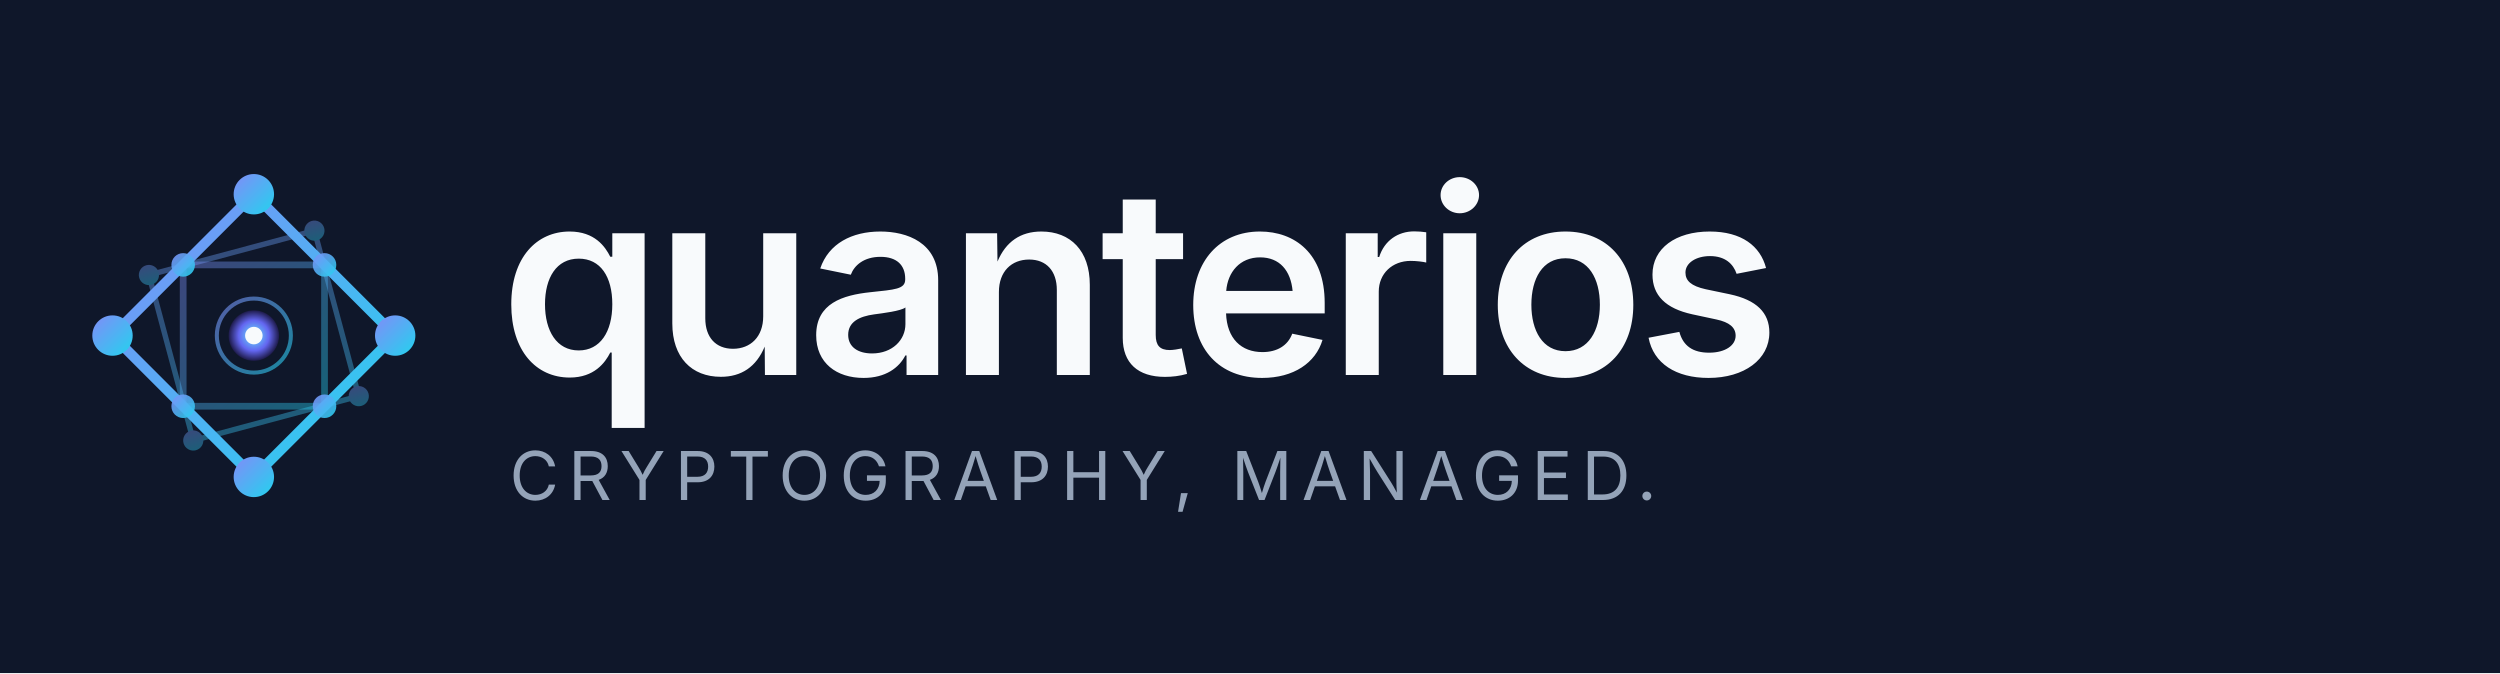
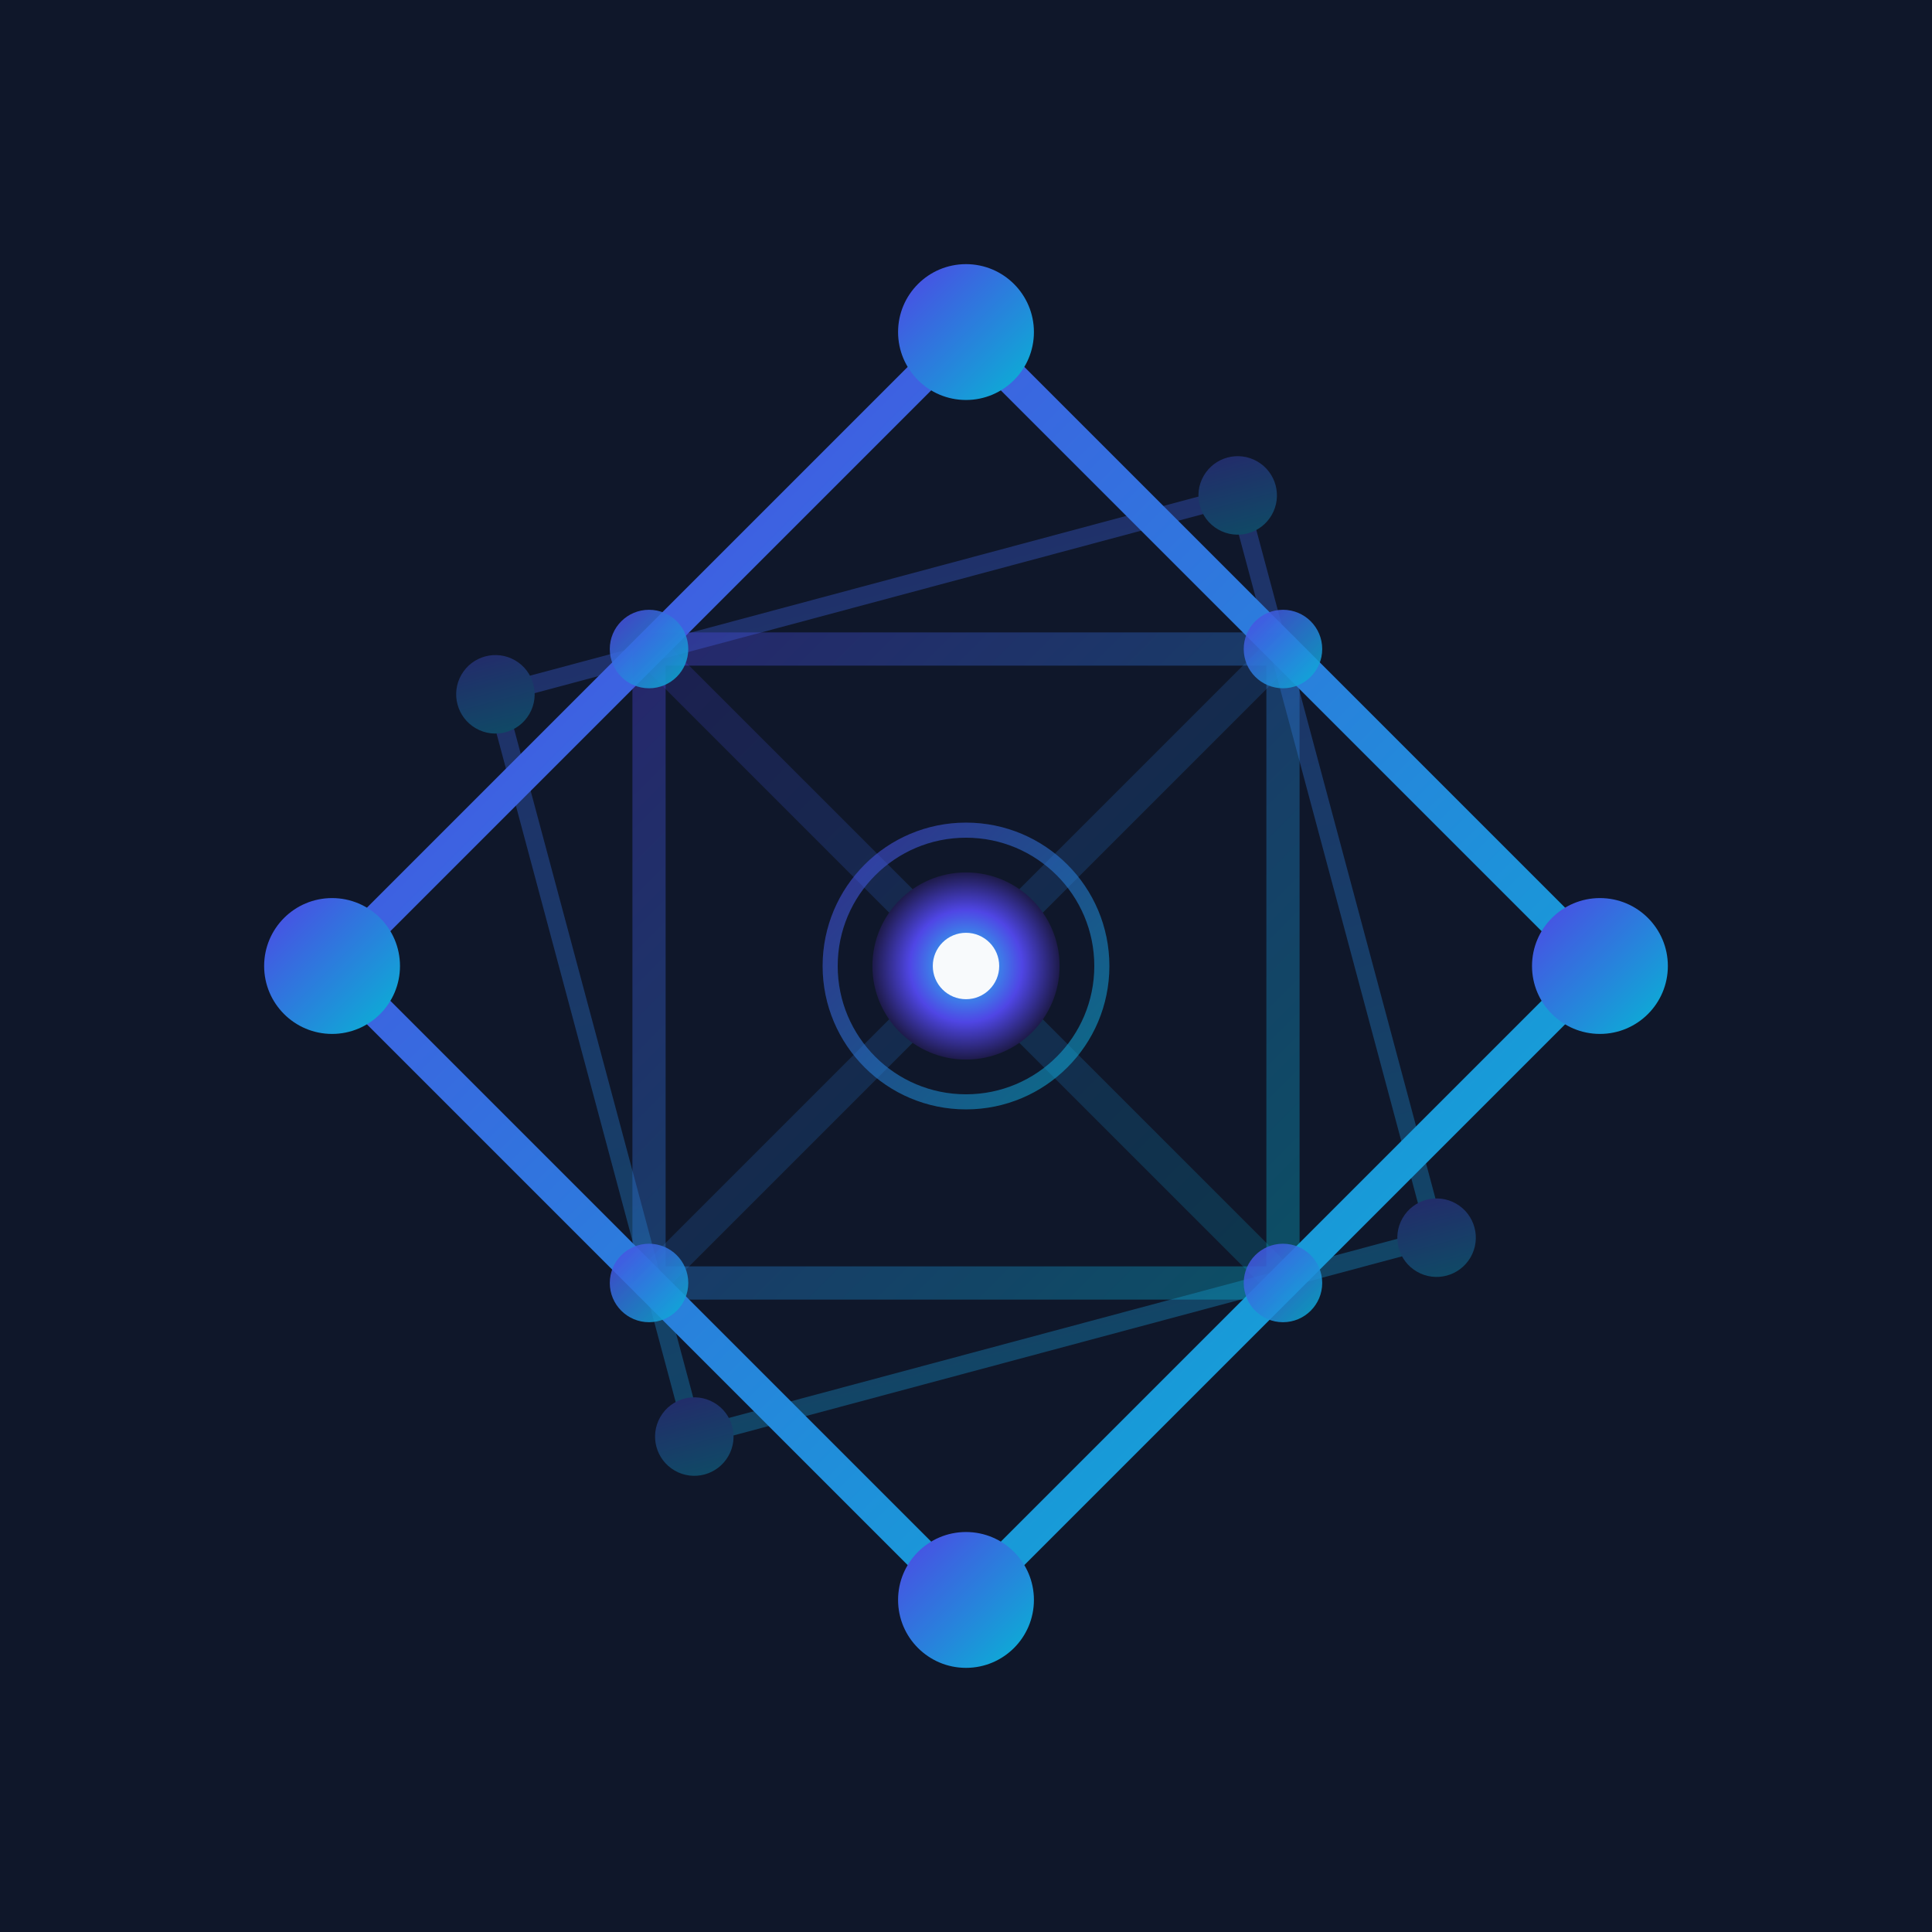
- <svg xmlns="http://www.w3.org/2000/svg" viewBox="0 0 520 140" width="520" height="140" role="img" aria-label="Quanterios wordmark (dark)">
+ <svg xmlns="http://www.w3.org/2000/svg" viewBox="0 0 128 128" width="128" height="128" role="img" aria-label="Quanterios alt mark B1 v2 — lattice cell with quantum + AI cues">
  <defs>
-     <linearGradient id="wgd" x1="0" y1="0" x2="1" y2="1">
-       <stop offset="0%" stop-color="#818CF8" />
-       <stop offset="100%" stop-color="#22D3EE" />
+     <linearGradient id="b1v2g" x1="0" y1="0" x2="1" y2="1">
+       <stop offset="0%" stop-color="#4F46E5" />
+       <stop offset="100%" stop-color="#06B6D4" />
    </linearGradient>
-     <radialGradient id="wgdcore" cx="50%" cy="50%" r="50%">
-       <stop offset="0%" stop-color="#67E8F9" />
-       <stop offset="60%" stop-color="#6366F1" />
+     <radialGradient id="b1v2core" cx="50%" cy="50%" r="50%">
+       <stop offset="0%" stop-color="#22D3EE" />
+       <stop offset="60%" stop-color="#4F46E5" />
      <stop offset="100%" stop-color="#1E1B4B" />
    </radialGradient>
  </defs>
-   <rect width="520" height="140" fill="#0F172A" />
-   <g transform="translate(8 25) scale(0.7)">
-     <g transform="rotate(30 64 64)" opacity="0.4">
-       <g stroke="url(#wgd)" stroke-width="1.6" fill="none" stroke-linecap="round" stroke-linejoin="round">
-         <path d="M64 28 L100 64 L64 100 L28 64 Z" />
-       </g>
-       <g fill="url(#wgd)">
-         <circle cx="64" cy="28" r="3" />
-         <circle cx="100" cy="64" r="3" />
-         <circle cx="64" cy="100" r="3" />
-         <circle cx="28" cy="64" r="3" />
-       </g>
+   <rect width="128" height="128" fill="#0F172A" />
+   <g transform="rotate(30 64 64)" opacity="0.35">
+     <g stroke="url(#b1v2g)" stroke-width="1.2" fill="none" stroke-linecap="round" stroke-linejoin="round">
+       <path d="M64 28 L100 64 L64 100 L28 64 Z" />
+       <path d="M64 28 L64 100" opacity="0.5" />
+       <path d="M28 64 L100 64" opacity="0.5" />
    </g>
-     <g stroke="url(#wgd)" stroke-width="3" fill="none" stroke-linecap="round" stroke-linejoin="round">
-       <path d="M64 22 L106 64 L64 106 L22 64 Z" />
-       <path d="M64 22 L64 106" opacity="0.5" />
-       <path d="M22 64 L106 64" opacity="0.5" />
-       <path d="M43 43 L85 43 L85 85 L43 85 Z" opacity="0.4" stroke-width="2" />
-     </g>
-     <g fill="url(#wgd)">
-       <circle cx="64" cy="22" r="6" />
-       <circle cx="106" cy="64" r="6" />
-       <circle cx="64" cy="106" r="6" />
-       <circle cx="22" cy="64" r="6" />
-       <circle cx="43" cy="43" r="3.5" opacity="0.9" />
-       <circle cx="85" cy="43" r="3.5" opacity="0.9" />
-       <circle cx="85" cy="85" r="3.5" opacity="0.9" />
-       <circle cx="43" cy="85" r="3.5" opacity="0.9" />
-     </g>
-     <g>
-       <circle cx="64" cy="64" r="11" fill="none" stroke="url(#wgd)" stroke-width="1.2" stroke-opacity="0.6" />
-       <circle cx="64" cy="64" r="7.5" fill="url(#wgdcore)" />
-       <circle cx="64" cy="64" r="2.6" fill="#F8FAFC" />
+     <g fill="url(#b1v2g)">
+       <circle cx="64" cy="28" r="2.6" />
+       <circle cx="100" cy="64" r="2.6" />
+       <circle cx="64" cy="100" r="2.6" />
+       <circle cx="28" cy="64" r="2.6" />
    </g>
  </g>
-   <text x="104" y="78" font-family="Inter, 'IBM Plex Sans', system-ui, sans-serif" font-size="54" font-weight="600" letter-spacing="-1.5" fill="#F8FAFC">quanterios</text>
-   <text x="106" y="104" font-family="Inter, 'IBM Plex Sans', system-ui, sans-serif" font-size="14" font-weight="400" letter-spacing="2" fill="#94A3B8">CRYPTOGRAPHY, MANAGED.</text>
+   <g stroke="url(#b1v2g)" stroke-width="2.2" fill="none" stroke-linecap="round" stroke-linejoin="round">
+     <path d="M64 22 L106 64 L64 106 L22 64 Z" />
+     <path d="M64 22 L64 106" opacity="0.5" />
+     <path d="M22 64 L106 64" opacity="0.5" />
+     <path d="M43 43 L85 43 L85 85 L43 85 Z" opacity="0.35" />
+     <path d="M43 43 L85 85 M85 43 L43 85" opacity="0.2" />
+   </g>
+   <g fill="url(#b1v2g)">
+     <circle cx="64" cy="22" r="4.5" />
+     <circle cx="106" cy="64" r="4.5" />
+     <circle cx="64" cy="106" r="4.5" />
+     <circle cx="22" cy="64" r="4.5" />
+     <circle cx="43" cy="43" r="2.6" opacity="0.85" />
+     <circle cx="85" cy="43" r="2.6" opacity="0.85" />
+     <circle cx="85" cy="85" r="2.6" opacity="0.85" />
+     <circle cx="43" cy="85" r="2.6" opacity="0.85" />
+   </g>
+   <g>
+     <circle cx="64" cy="64" r="9" fill="none" stroke="url(#b1v2g)" stroke-width="1" stroke-opacity="0.55" />
+     <circle cx="64" cy="64" r="6.2" fill="url(#b1v2core)" />
+     <circle cx="64" cy="64" r="2.2" fill="#F8FAFC" />
+   </g>
</svg>
